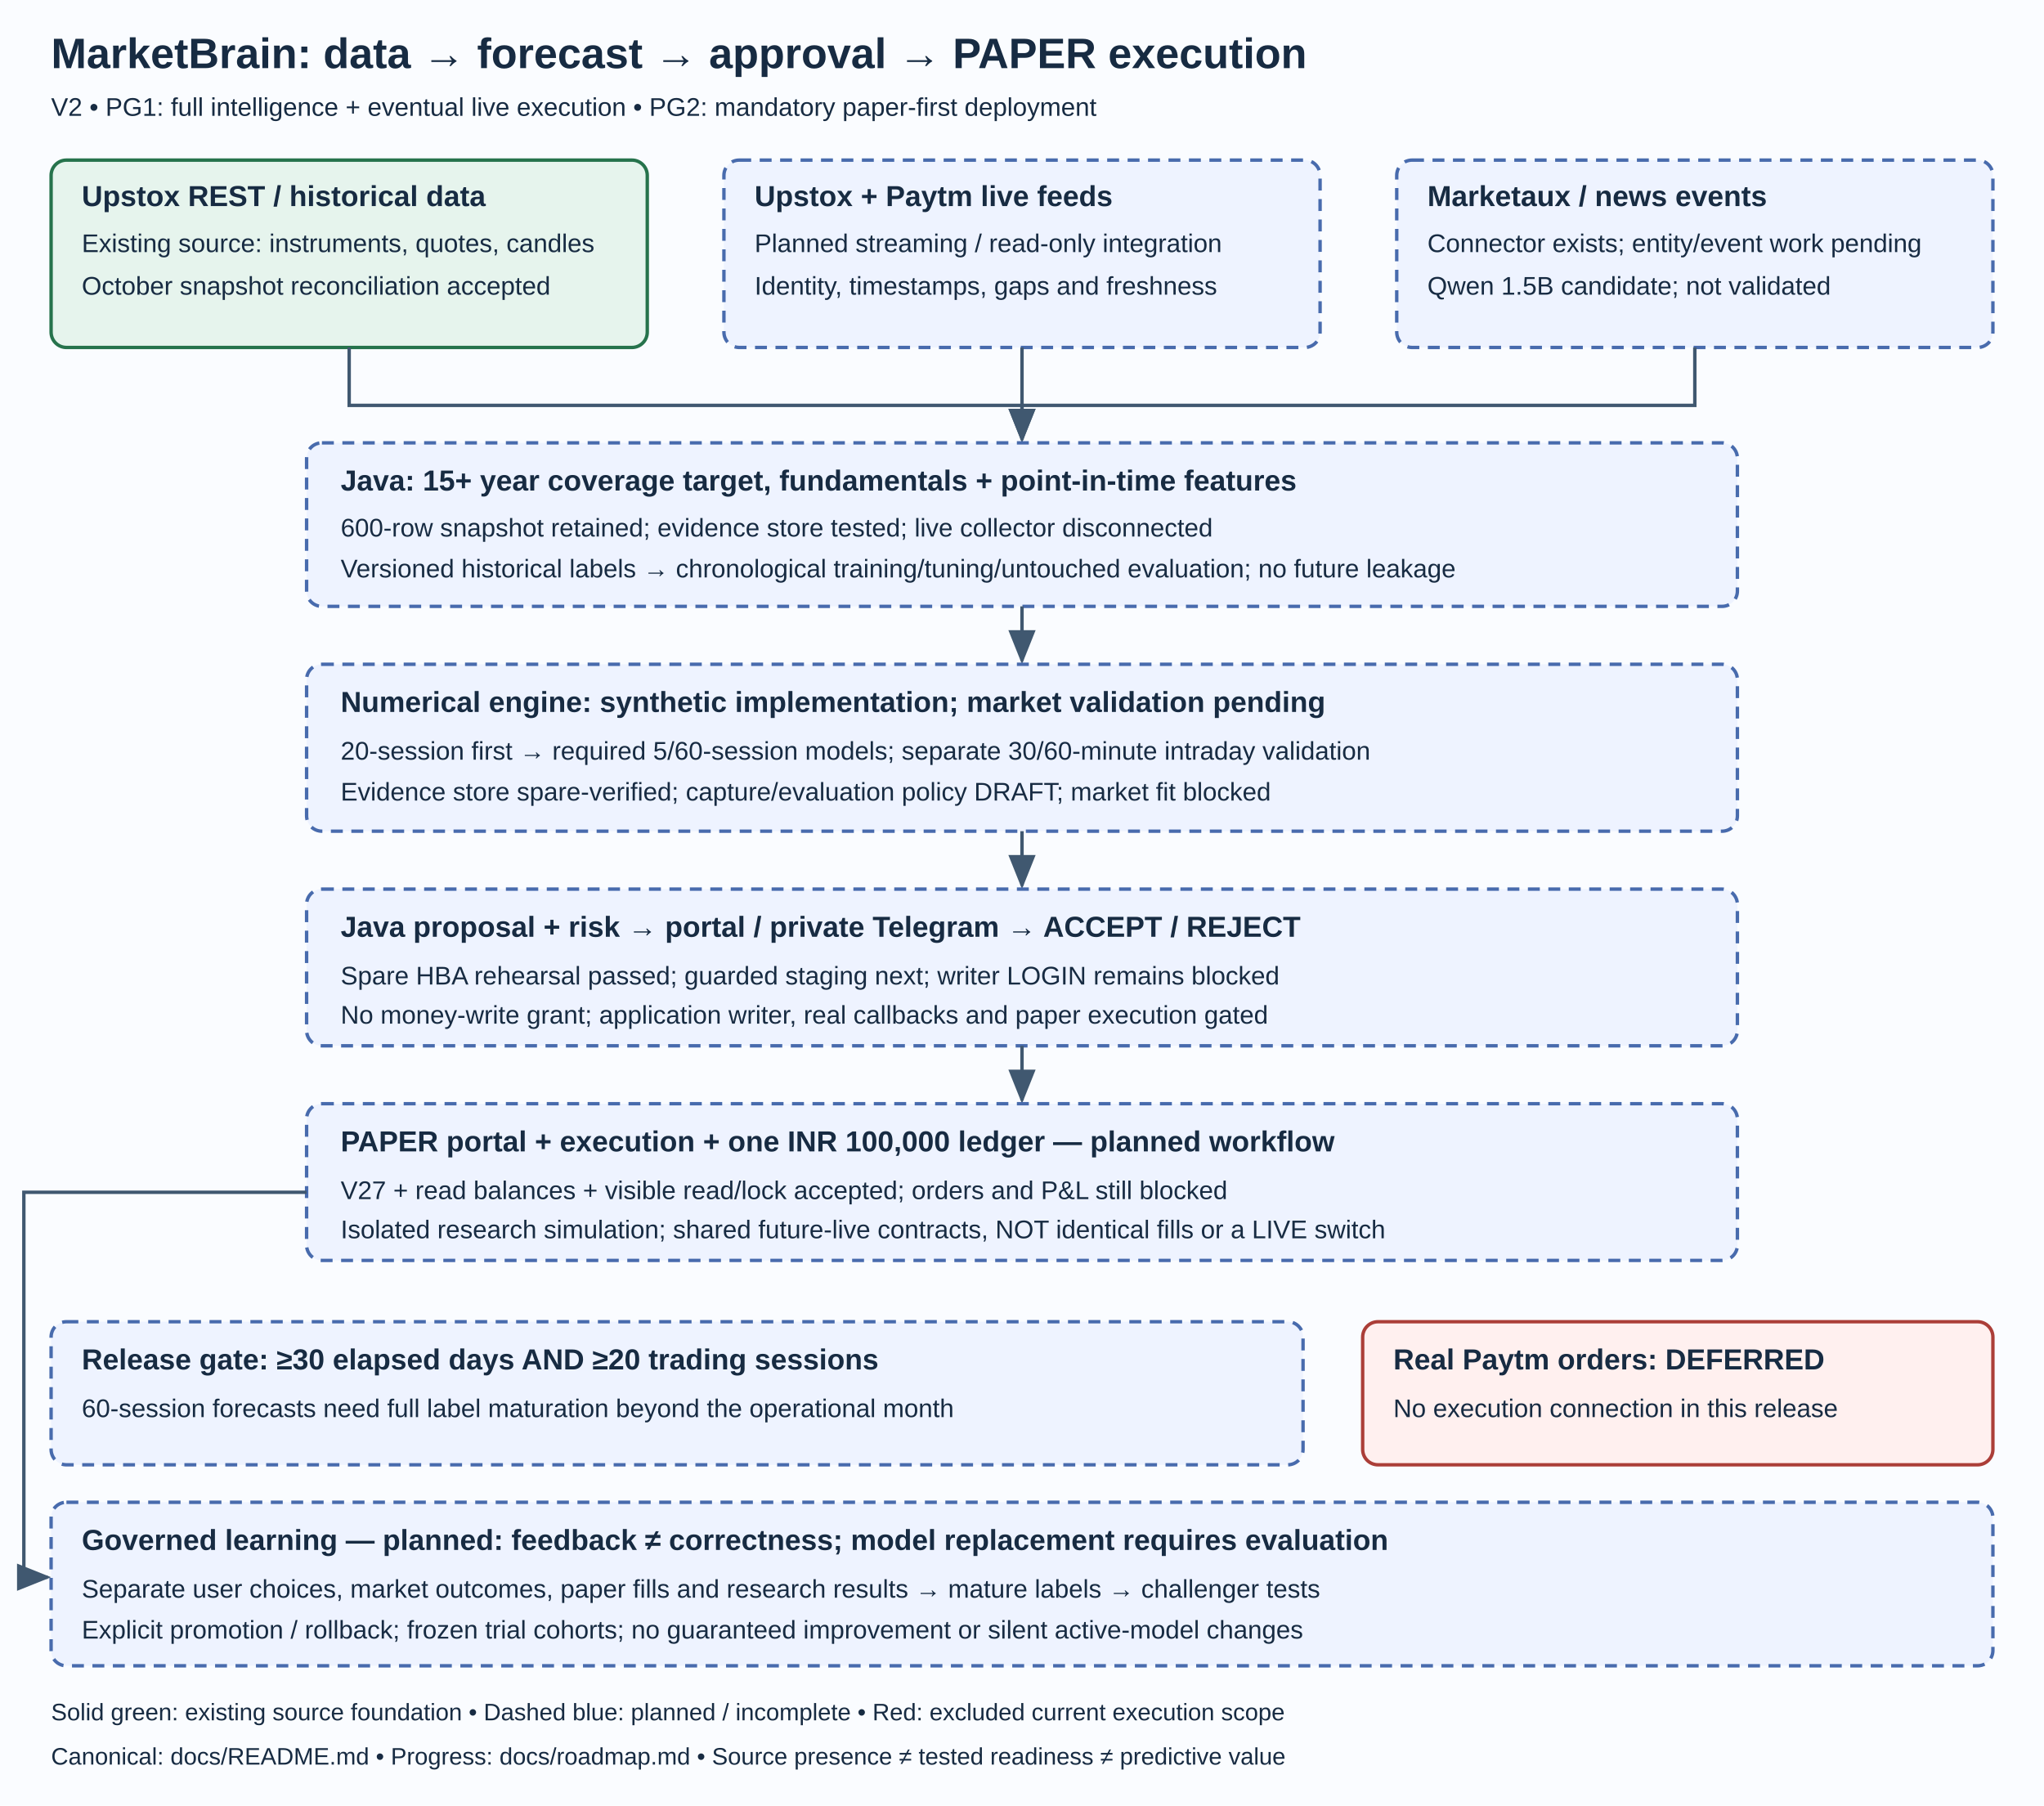
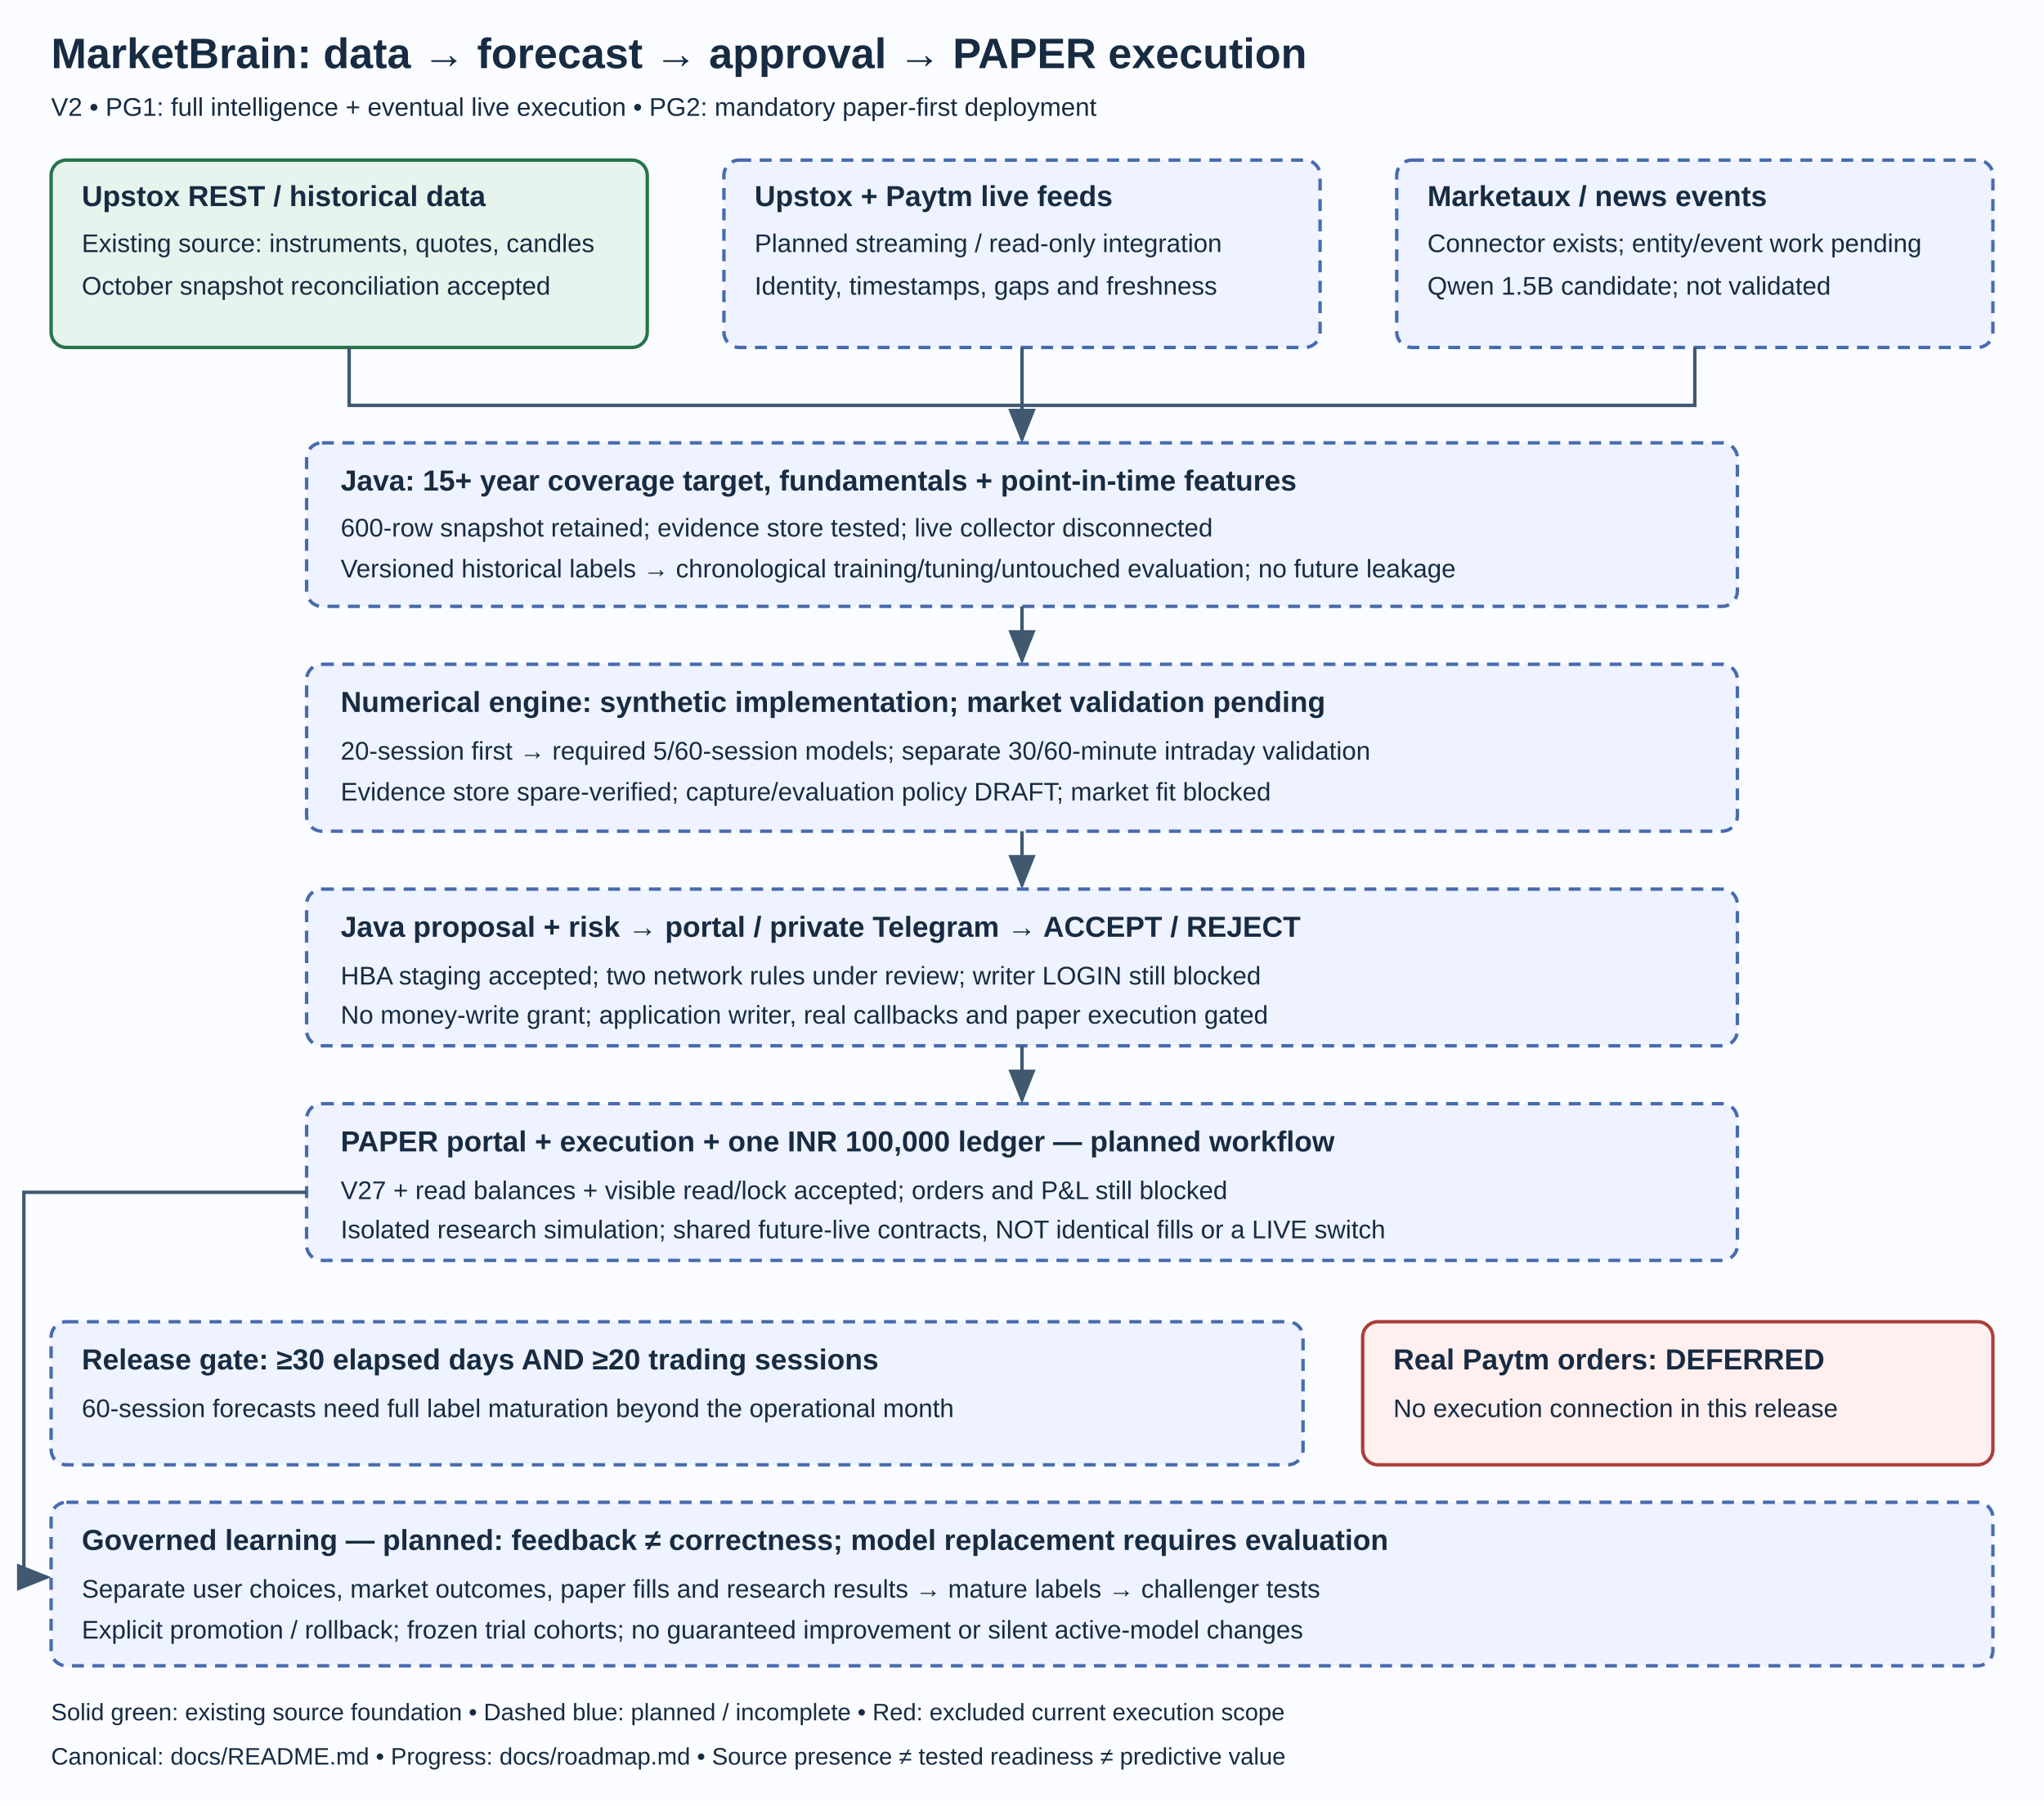
<svg xmlns="http://www.w3.org/2000/svg" width="1200" height="1060" viewBox="0 0 1200 1060" role="img" aria-labelledby="title desc">
  <defs>
    <marker id="arrow" markerWidth="10" markerHeight="8" refX="9" refY="4" orient="auto">
      <path d="M0,0 L10,4 L0,8 Z" fill="#405870" />
    </marker>
    <style>
      text { font-family: Arial, sans-serif; fill: #172b42; }
      .heading { font-size: 25px; font-weight: bold; }
      .label { font-size: 17px; font-weight: bold; }
      .body { font-size: 15px; }
      .small { font-size: 14px; }
      .existing { fill: #e6f4ed; stroke: #26734c; stroke-width: 2; }
      .planned { fill: #eef3ff; stroke: #486bad; stroke-width: 2; stroke-dasharray: 7 5; }
      .blocked { fill: #fff0ef; stroke: #ab3e38; stroke-width: 2; }
      .line { fill: none; stroke: #405870; stroke-width: 2; marker-end: url(#arrow); }
    </style>
  </defs>
  <rect width="1200" height="1060" fill="#fafcff" />
  <text x="30" y="40" class="heading">MarketBrain: data → forecast → approval → PAPER execution</text>
  <text x="30" y="68" class="body">V2 • PG1: full intelligence + eventual live execution • PG2: mandatory paper-first deployment</text>
  <rect x="30" y="94" width="350" height="110" rx="9" class="existing" />
  <text x="48" y="121" class="label">Upstox REST / historical data</text>
  <text x="48" y="148" class="body">Existing source: instruments, quotes, candles</text>
  <text x="48" y="173" class="body">October snapshot reconciliation accepted</text>
  <rect x="425" y="94" width="350" height="110" rx="9" class="planned" />
  <text x="443" y="121" class="label">Upstox + Paytm live feeds</text>
  <text x="443" y="148" class="body">Planned streaming / read-only integration</text>
  <text x="443" y="173" class="body">Identity, timestamps, gaps and freshness</text>
  <rect x="820" y="94" width="350" height="110" rx="9" class="planned" />
  <text x="838" y="121" class="label">Marketaux / news events</text>
  <text x="838" y="148" class="body">Connector exists; entity/event work pending</text>
  <text x="838" y="173" class="body">Qwen 1.5B candidate; not validated</text>
  <path d="M205 204 V238 H600 V258" class="line" />
  <path d="M600 204 V258" class="line" />
  <path d="M995 204 V238 H600" fill="none" stroke="#405870" stroke-width="2" />
  <rect x="180" y="260" width="840" height="96" rx="9" class="planned" />
  <text x="200" y="288" class="label">Java: 15+ year coverage target, fundamentals + point-in-time features</text>
  <text x="200" y="315" class="body">600-row snapshot retained; evidence store tested; live collector disconnected</text>
  <text x="200" y="339" class="body">Versioned historical labels → chronological training/tuning/untouched evaluation; no future leakage</text>
  <path d="M600 356 V388" class="line" />
  <rect x="180" y="390" width="840" height="98" rx="9" class="planned" />
  <text x="200" y="418" class="label">Numerical engine: synthetic implementation; market validation pending</text>
  <text x="200" y="446" class="body">20-session first → required 5/60-session models; separate 30/60-minute intraday validation</text>
  <text x="200" y="470" class="body">Evidence store spare-verified; capture/evaluation policy DRAFT; market fit blocked</text>
  <path d="M600 488 V520" class="line" />
  <rect x="180" y="522" width="840" height="92" rx="9" class="planned" />
  <text x="200" y="550" class="label">Java proposal + risk → portal / private Telegram → ACCEPT / REJECT</text>
-   <text x="200" y="578" class="body">Spare HBA rehearsal passed; guarded staging next; writer LOGIN remains blocked</text>
+   <text x="200" y="578" class="body">HBA staging accepted; two network rules under review; writer LOGIN still blocked</text>
  <text x="200" y="601" class="body">No money-write grant; application writer, real callbacks and paper execution gated</text>
  <path d="M600 614 V646" class="line" />
  <rect x="180" y="648" width="840" height="92" rx="9" class="planned" />
  <text x="200" y="676" class="label">PAPER portal + execution + one INR 100,000 ledger — planned workflow</text>
  <text x="200" y="704" class="body">V27 + read balances + visible read/lock accepted; orders and P&amp;L still blocked</text>
  <text x="200" y="727" class="body">Isolated research simulation; shared future-live contracts, NOT identical fills or a LIVE switch</text>
  <rect x="30" y="776" width="735" height="84" rx="9" class="planned" />
  <text x="48" y="804" class="label">Release gate: ≥30 elapsed days AND ≥20 trading sessions</text>
  <text x="48" y="832" class="body">60-session forecasts need full label maturation beyond the operational month</text>
  <rect x="800" y="776" width="370" height="84" rx="9" class="blocked" />
  <text x="818" y="804" class="label">Real Paytm orders: DEFERRED</text>
  <text x="818" y="832" class="body">No execution connection in this release</text>
  <path d="M180 700 H14 V926 H28" class="line" />
  <rect x="30" y="882" width="1140" height="96" rx="9" class="planned" />
  <text x="48" y="910" class="label">Governed learning — planned: feedback ≠ correctness; model replacement requires evaluation</text>
  <text x="48" y="938" class="body">Separate user choices, market outcomes, paper fills and research results → mature labels → challenger tests</text>
  <text x="48" y="962" class="body">Explicit promotion / rollback; frozen trial cohorts; no guaranteed improvement or silent active-model changes</text>
  <text x="30" y="1010" class="small">Solid green: existing source foundation • Dashed blue: planned / incomplete • Red: excluded current execution scope</text>
  <text x="30" y="1036" class="small">Canonical: docs/README.md • Progress: docs/roadmap.md • Source presence ≠ tested readiness ≠ predictive value</text>
</svg>
